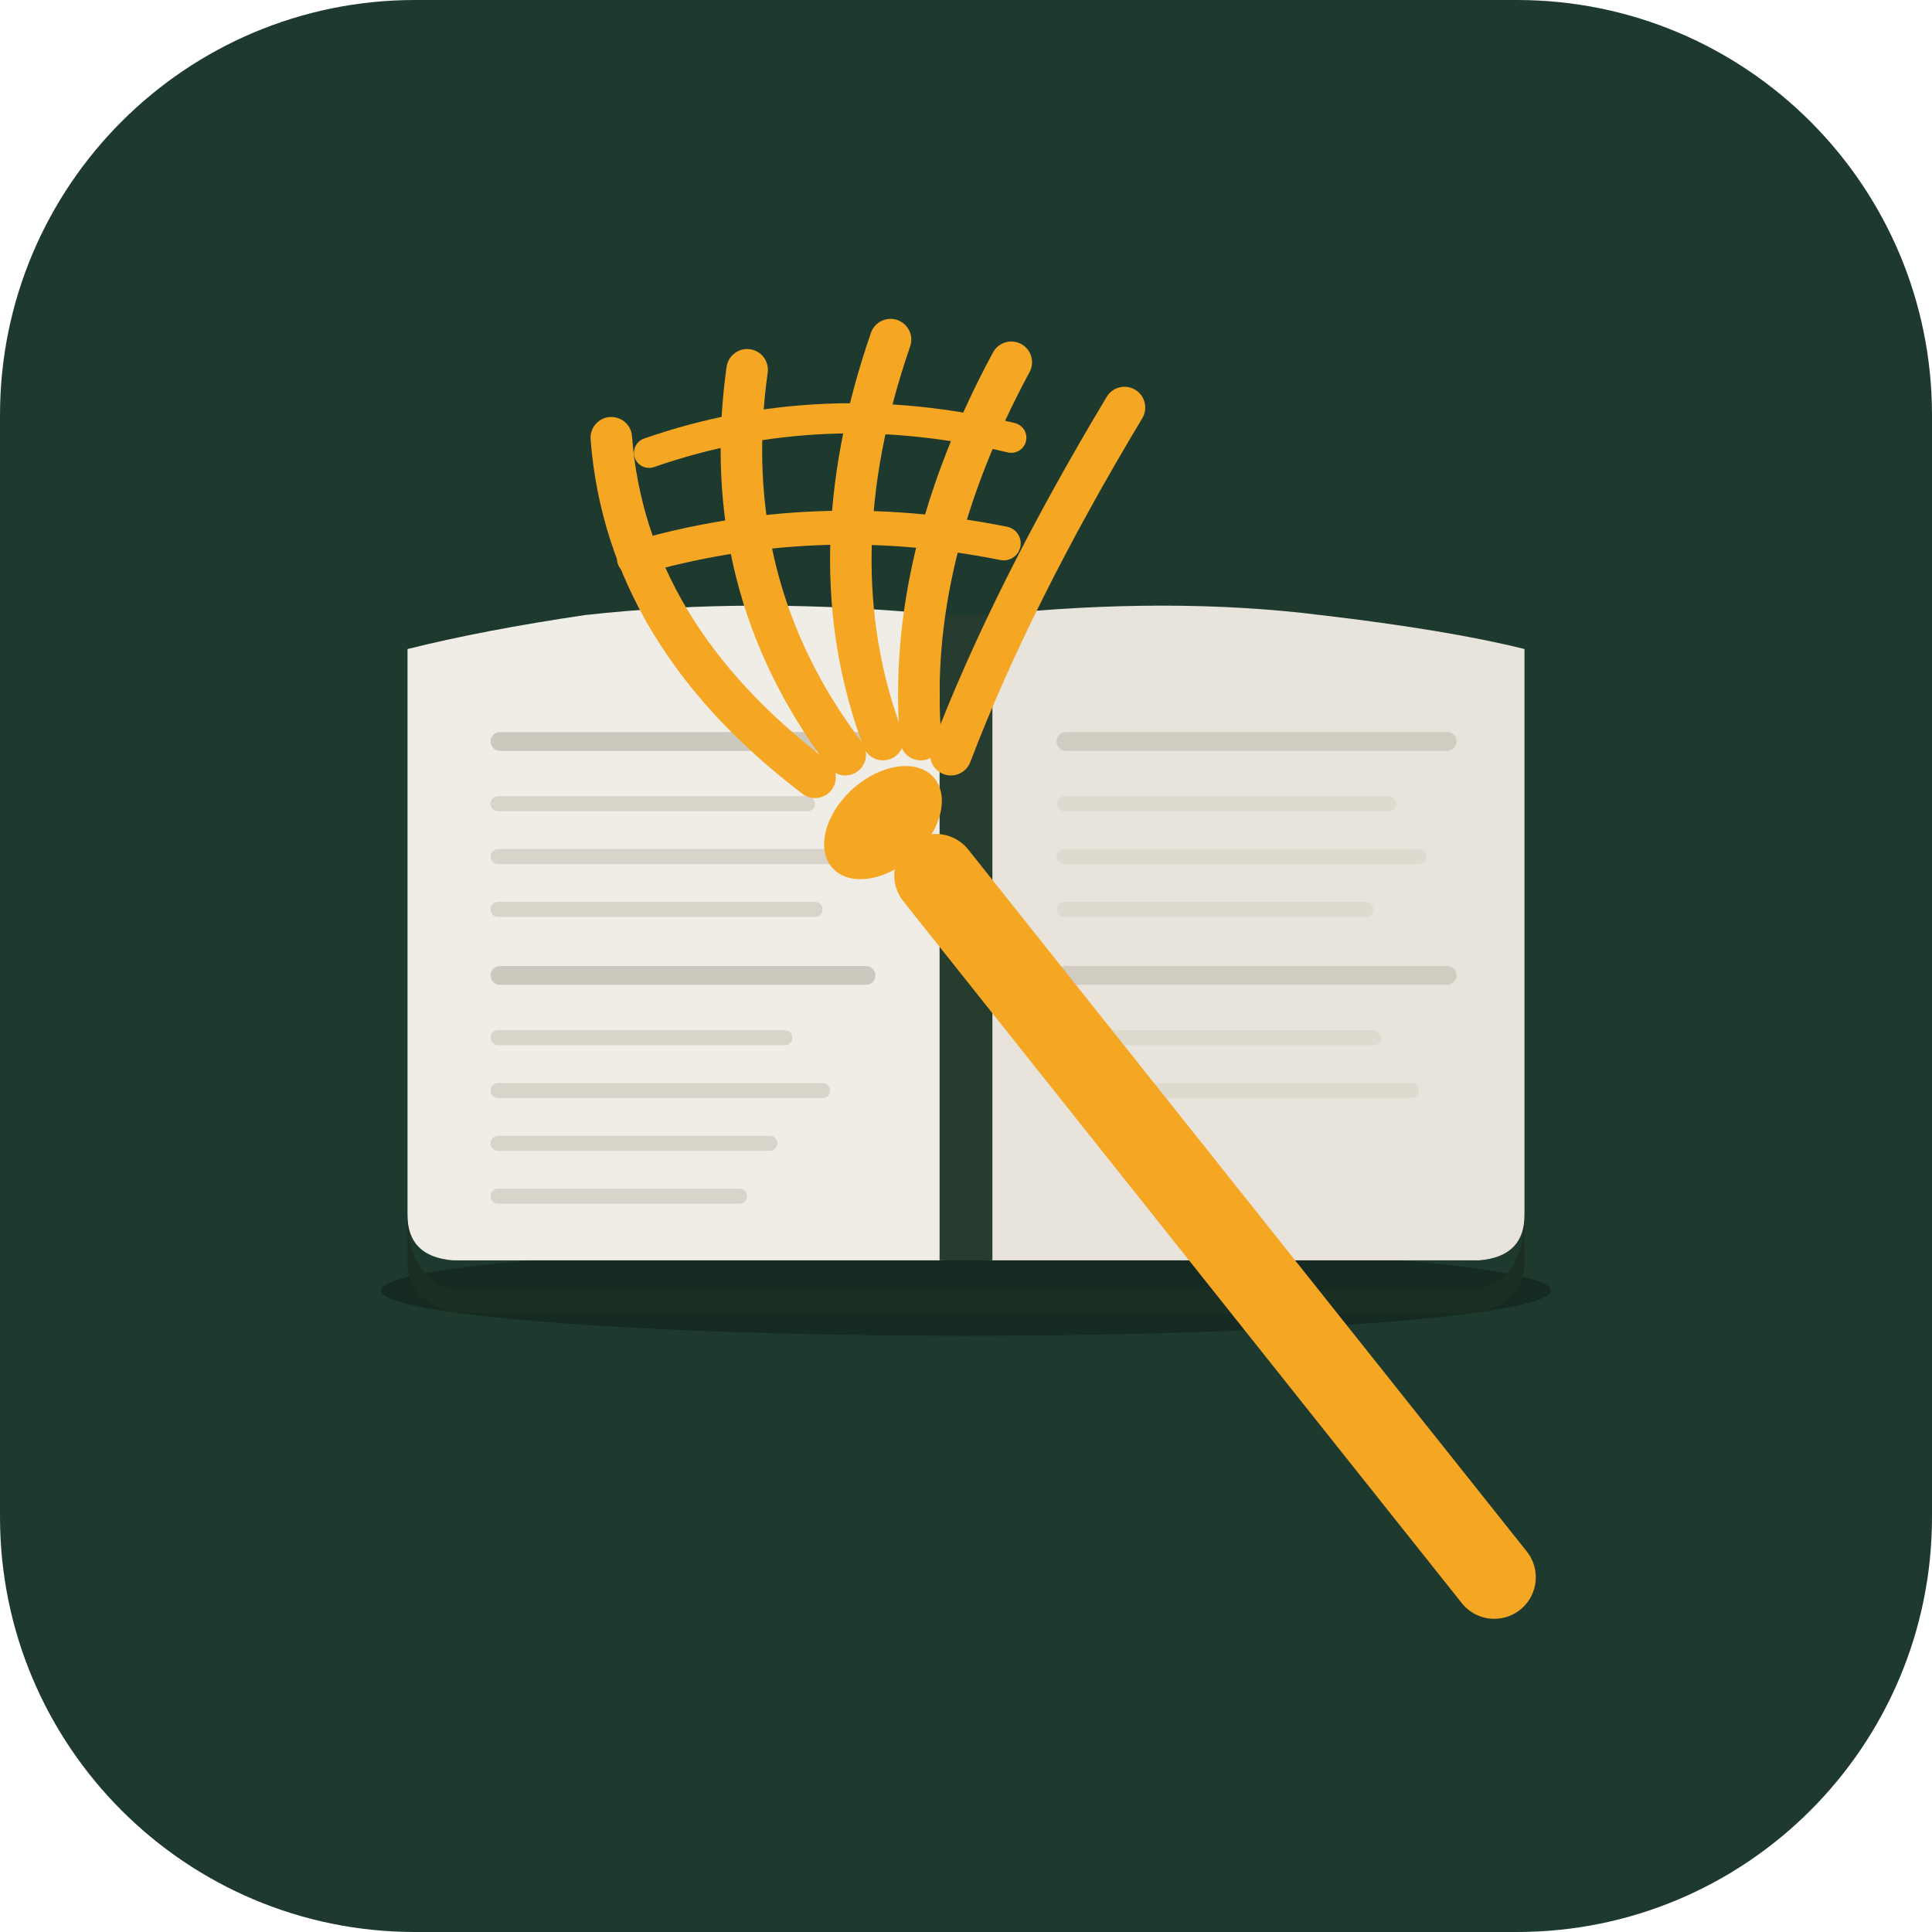
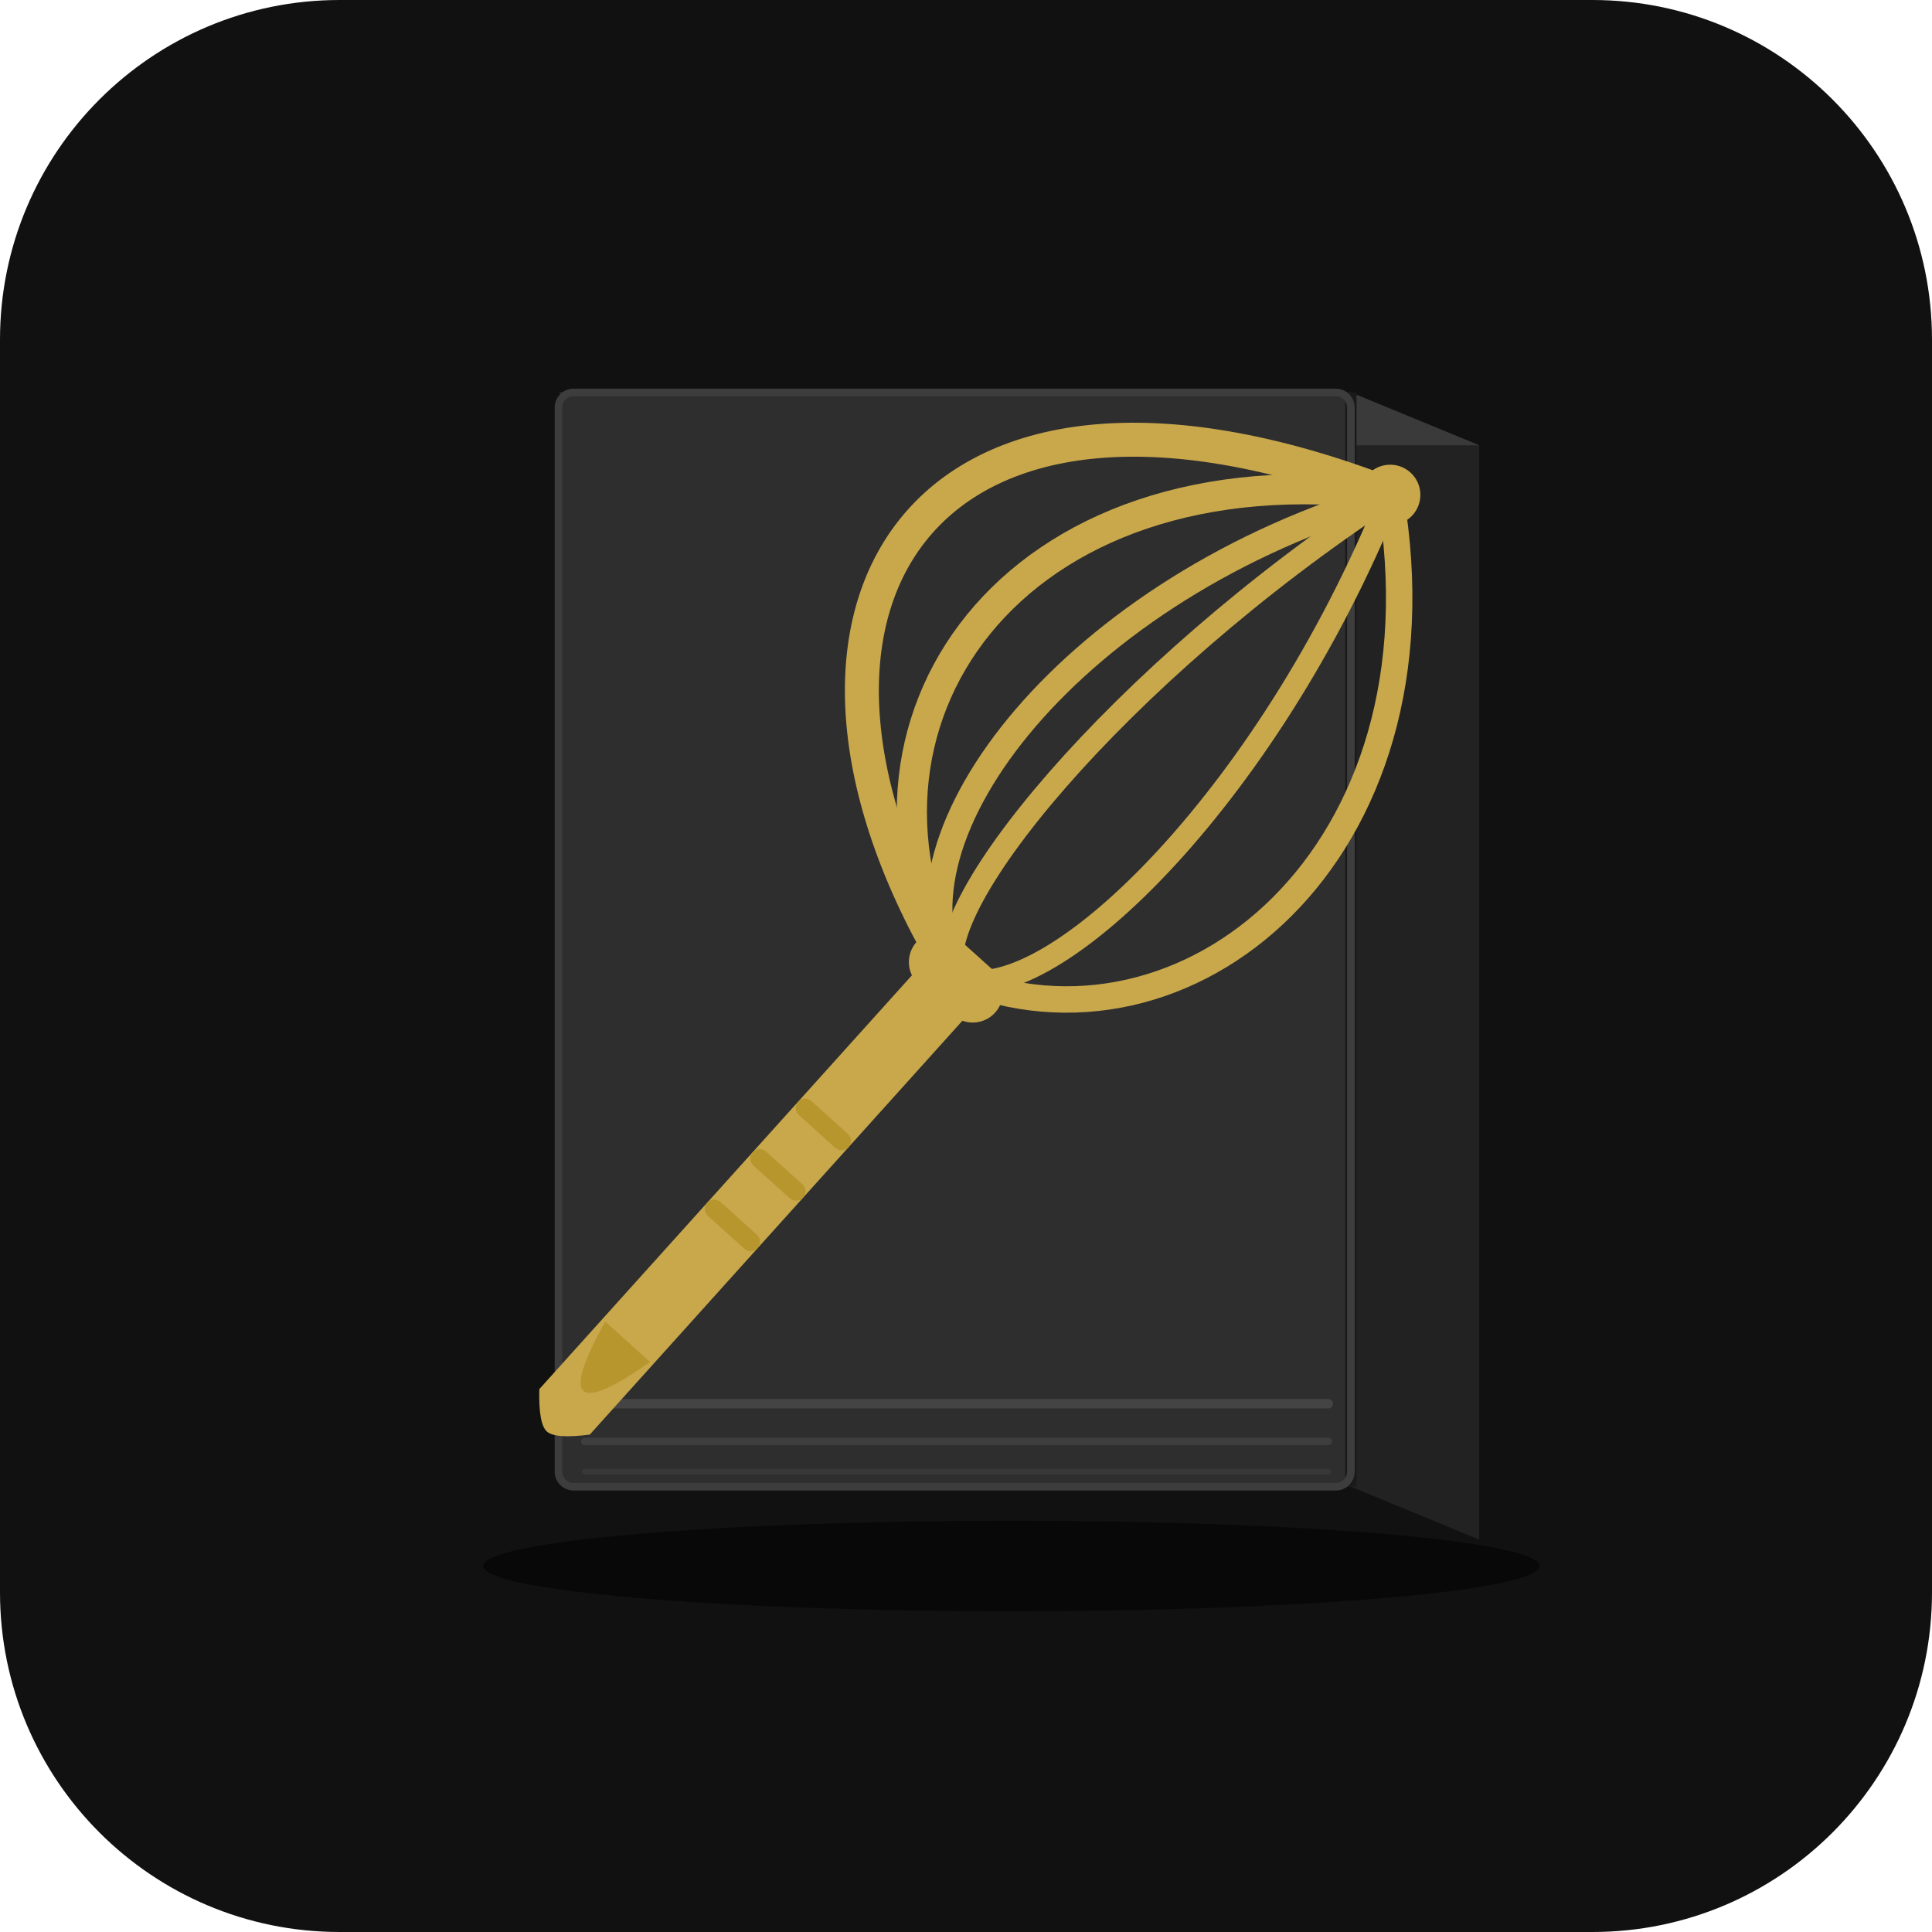
<svg xmlns="http://www.w3.org/2000/svg" viewBox="0 0 512 512" width="512" height="512">
-   <rect width="512" height="512" rx="110" fill="#1e3a2f" />
-   <ellipse cx="256" cy="342" rx="155" ry="12" fill="#152b22" />
-   <path d="M 108 172 L 108 322 Q 108 333 120 334 L 250 334 L 250 163 Q 200 158 155 163 Q 128 167 108 172 Z" fill="#f0ede6" />
-   <path d="M 262 163 L 262 334 L 392 334 Q 404 333 404 322 L 404 172 Q 384 167 350 163 Q 310 158 262 163 Z" fill="#e8e4dc" />
-   <rect x="249" y="163" width="14" height="171" fill="#253c2e" />
-   <rect x="130" y="194" width="102" height="5" rx="2.5" fill="#ccc8be" />
-   <rect x="130" y="211" width="86" height="4" rx="2" fill="#d8d4ca" />
-   <rect x="130" y="225" width="94" height="4" rx="2" fill="#d8d4ca" />
-   <rect x="130" y="239" width="88" height="4" rx="2" fill="#d8d4ca" />
-   <rect x="130" y="256" width="102" height="5" rx="2.5" fill="#ccc8be" />
-   <rect x="130" y="273" width="80" height="4" rx="2" fill="#d8d4ca" />
-   <rect x="130" y="287" width="90" height="4" rx="2" fill="#d8d4ca" />
-   <rect x="130" y="301" width="76" height="4" rx="2" fill="#d8d4ca" />
-   <rect x="130" y="315" width="68" height="4" rx="2" fill="#d8d4ca" />
-   <rect x="280" y="194" width="106" height="5" rx="2.5" fill="#d0ccc2" />
-   <rect x="280" y="211" width="90" height="4" rx="2" fill="#dedad0" />
-   <rect x="280" y="225" width="98" height="4" rx="2" fill="#dedad0" />
-   <rect x="280" y="239" width="84" height="4" rx="2" fill="#dedad0" />
-   <rect x="280" y="256" width="106" height="5" rx="2.5" fill="#d0ccc2" />
-   <rect x="280" y="273" width="86" height="4" rx="2" fill="#dedad0" />
-   <rect x="280" y="287" width="96" height="4" rx="2" fill="#dedad0" />
-   <path d="M 108 322 Q 108 340 122 342 L 390 342 Q 404 340 404 322 L 404 334 Q 404 346 390 348 L 122 348 Q 108 346 108 334 Z" fill="#1a2e22" />
-   <line x1="396" y1="418" x2="248" y2="232" stroke="#f5a623" stroke-width="22" stroke-linecap="round" />
-   <ellipse cx="234" cy="218" rx="18" ry="12" fill="#f5a623" transform="rotate(-42 234 218)" />
-   <path d="M 216 206 Q 166 168 162 116" fill="none" stroke="#f5a623" stroke-width="11" stroke-linecap="round" />
-   <path d="M 224 200 Q 190 155 198  98" fill="none" stroke="#f5a623" stroke-width="11" stroke-linecap="round" />
-   <path d="M 234 196 Q 216 148 236  90" fill="none" stroke="#f5a623" stroke-width="11" stroke-linecap="round" />
-   <path d="M 244 196 Q 240 148 268  96" fill="none" stroke="#f5a623" stroke-width="11" stroke-linecap="round" />
-   <path d="M 252 200 Q 268 158 298 108" fill="none" stroke="#f5a623" stroke-width="11" stroke-linecap="round" />
-   <path d="M 168 148 Q 216 134 266 144" fill="none" stroke="#f5a623" stroke-width="9" stroke-linecap="round" />
-   <path d="M 172 120 Q 218 104 268 116" fill="none" stroke="#f5a623" stroke-width="8" stroke-linecap="round" />
+   <rect width="512" height="512" rx="90" fill="#111111" />
+   <ellipse cx="268" cy="415" rx="140" ry="12" fill="#000000" opacity="0.5" />
+   <path d="M 358 104 L 392 118 L 392 408 L 358 394 Z" fill="#222222" />
+   <path d="M 148 104 L 358 104 L 392 118 L 182 118 Z" fill="#3a3a3a" />
+   <rect x="148" y="104" width="210" height="290" rx="4" fill="#2e2e2e" />
+   <line x1="358" y1="104" x2="358" y2="394" stroke="#1a1a1a" stroke-width="3" />
+   <line x1="155" y1="372" x2="352" y2="372" stroke="#444444" stroke-width="2.5" stroke-linecap="round" />
+   <line x1="155" y1="382" x2="352" y2="382" stroke="#3e3e3e" stroke-width="2" stroke-linecap="round" />
+   <line x1="155" y1="390" x2="352" y2="390" stroke="#383838" stroke-width="1.5" stroke-linecap="round" />
+   <rect x="148" y="104" width="210" height="290" rx="4" fill="none" stroke="#3d3d3d" stroke-width="2" />
+   <g transform="rotate(42, 256, 256)">
+     <path d="M 247 262 L 247 415 Q 253 422 256 422 Q 259 422 265 415 L 265 262 Z" rx="9" fill="#c9a84c" />
+     <path d="M 248 390 Q 256 425 264 390 Z" fill="#b8962e" />
+     <rect x="247" y="310" width="18" height="5" rx="2.5" fill="#b8962e" />
+     <rect x="247" y="328" width="18" height="5" rx="2.5" fill="#b8962e" />
+     <rect x="247" y="346" width="18" height="5" rx="2.5" fill="#b8962e" />
+     <rect x="242" y="252" width="28" height="16" rx="8" fill="#c9a84c" />
+     <path d="M 256 260 C 148 228 130 136 256 88" fill="none" stroke="#c9a84c" stroke-width="9" stroke-linecap="round" />
+     <path d="M 256 260 C 185 235 172 146 256 88" fill="none" stroke="#c9a84c" stroke-width="8" stroke-linecap="round" />
+     <path d="M 256 260 C 216 246 210 162 256 88" fill="none" stroke="#c9a84c" stroke-width="7" stroke-linecap="round" />
+     <path d="M 256 260 C 238 254 234 172 256 88" fill="none" stroke="#c9a84c" stroke-width="6" stroke-linecap="round" />
+     <path d="M 256 260 C 280 252 286 170 256 88" fill="none" stroke="#c9a84c" stroke-width="6" stroke-linecap="round" />
+     <path d="M 256 260 C 318 238 332 148 256 88" fill="none" stroke="#c9a84c" stroke-width="7" stroke-linecap="round" />
+     <circle cx="256" cy="88" r="8" fill="#c9a84c" />
+   </g>
</svg>
